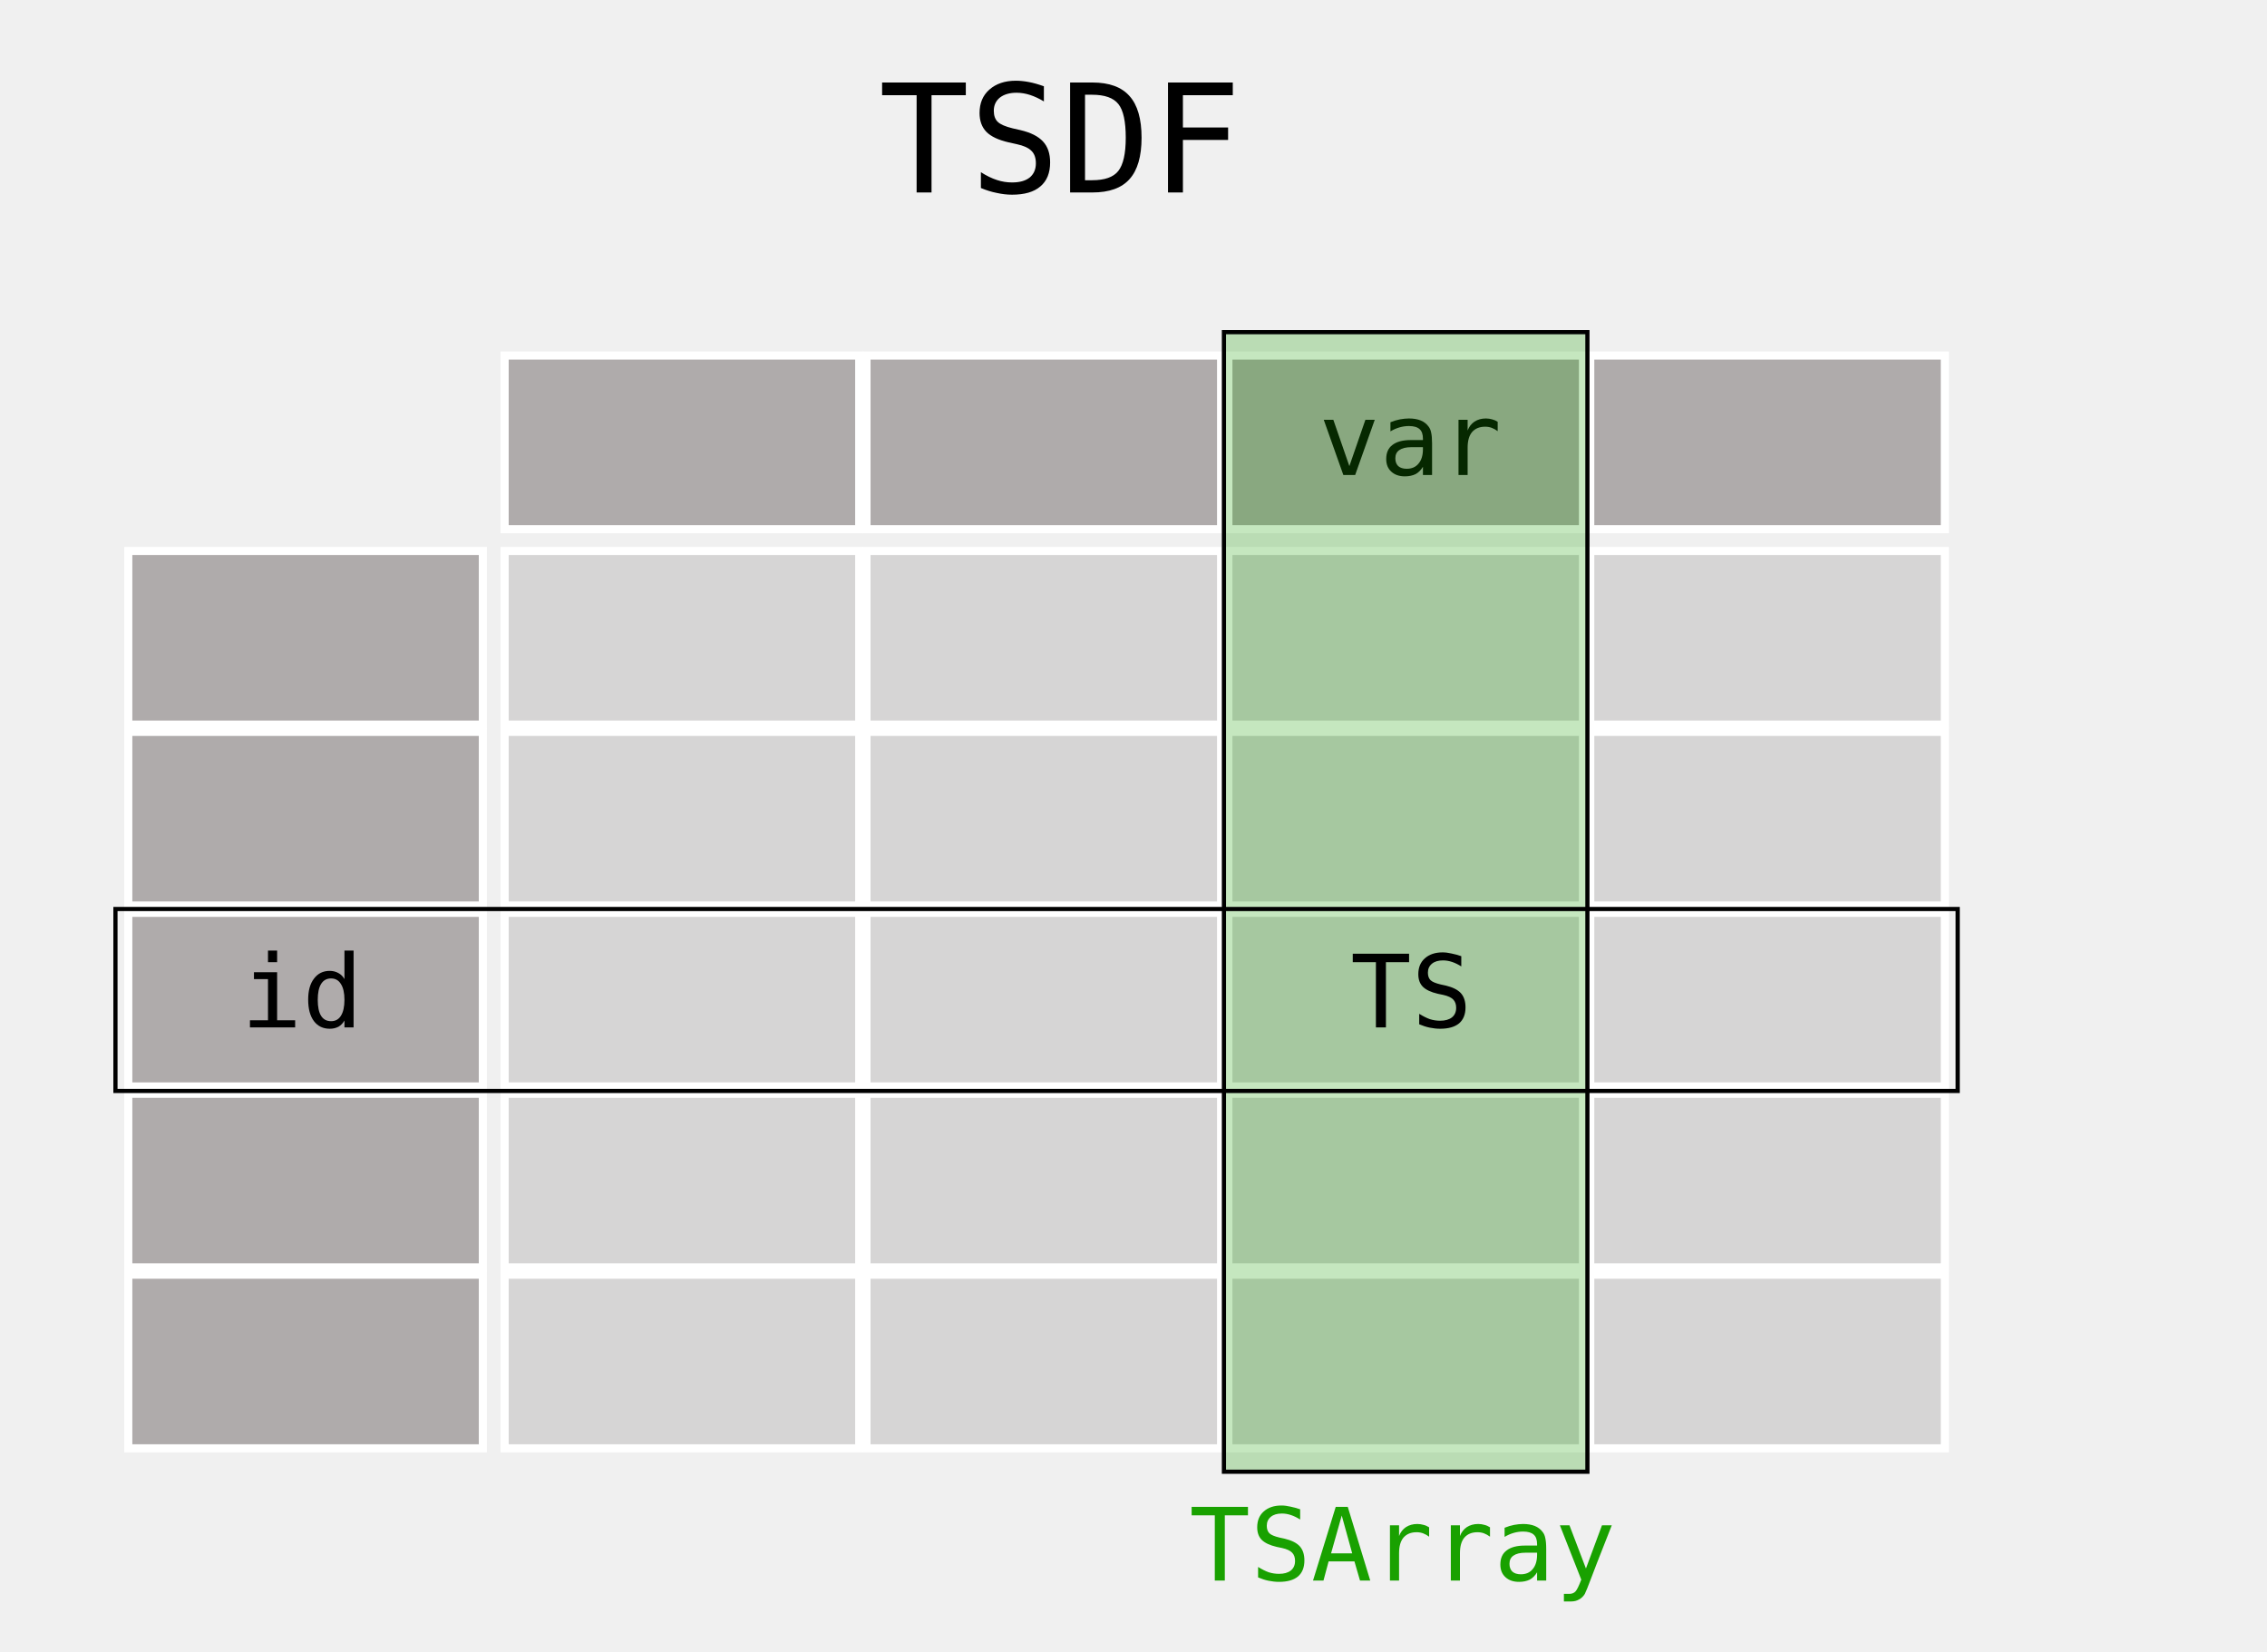
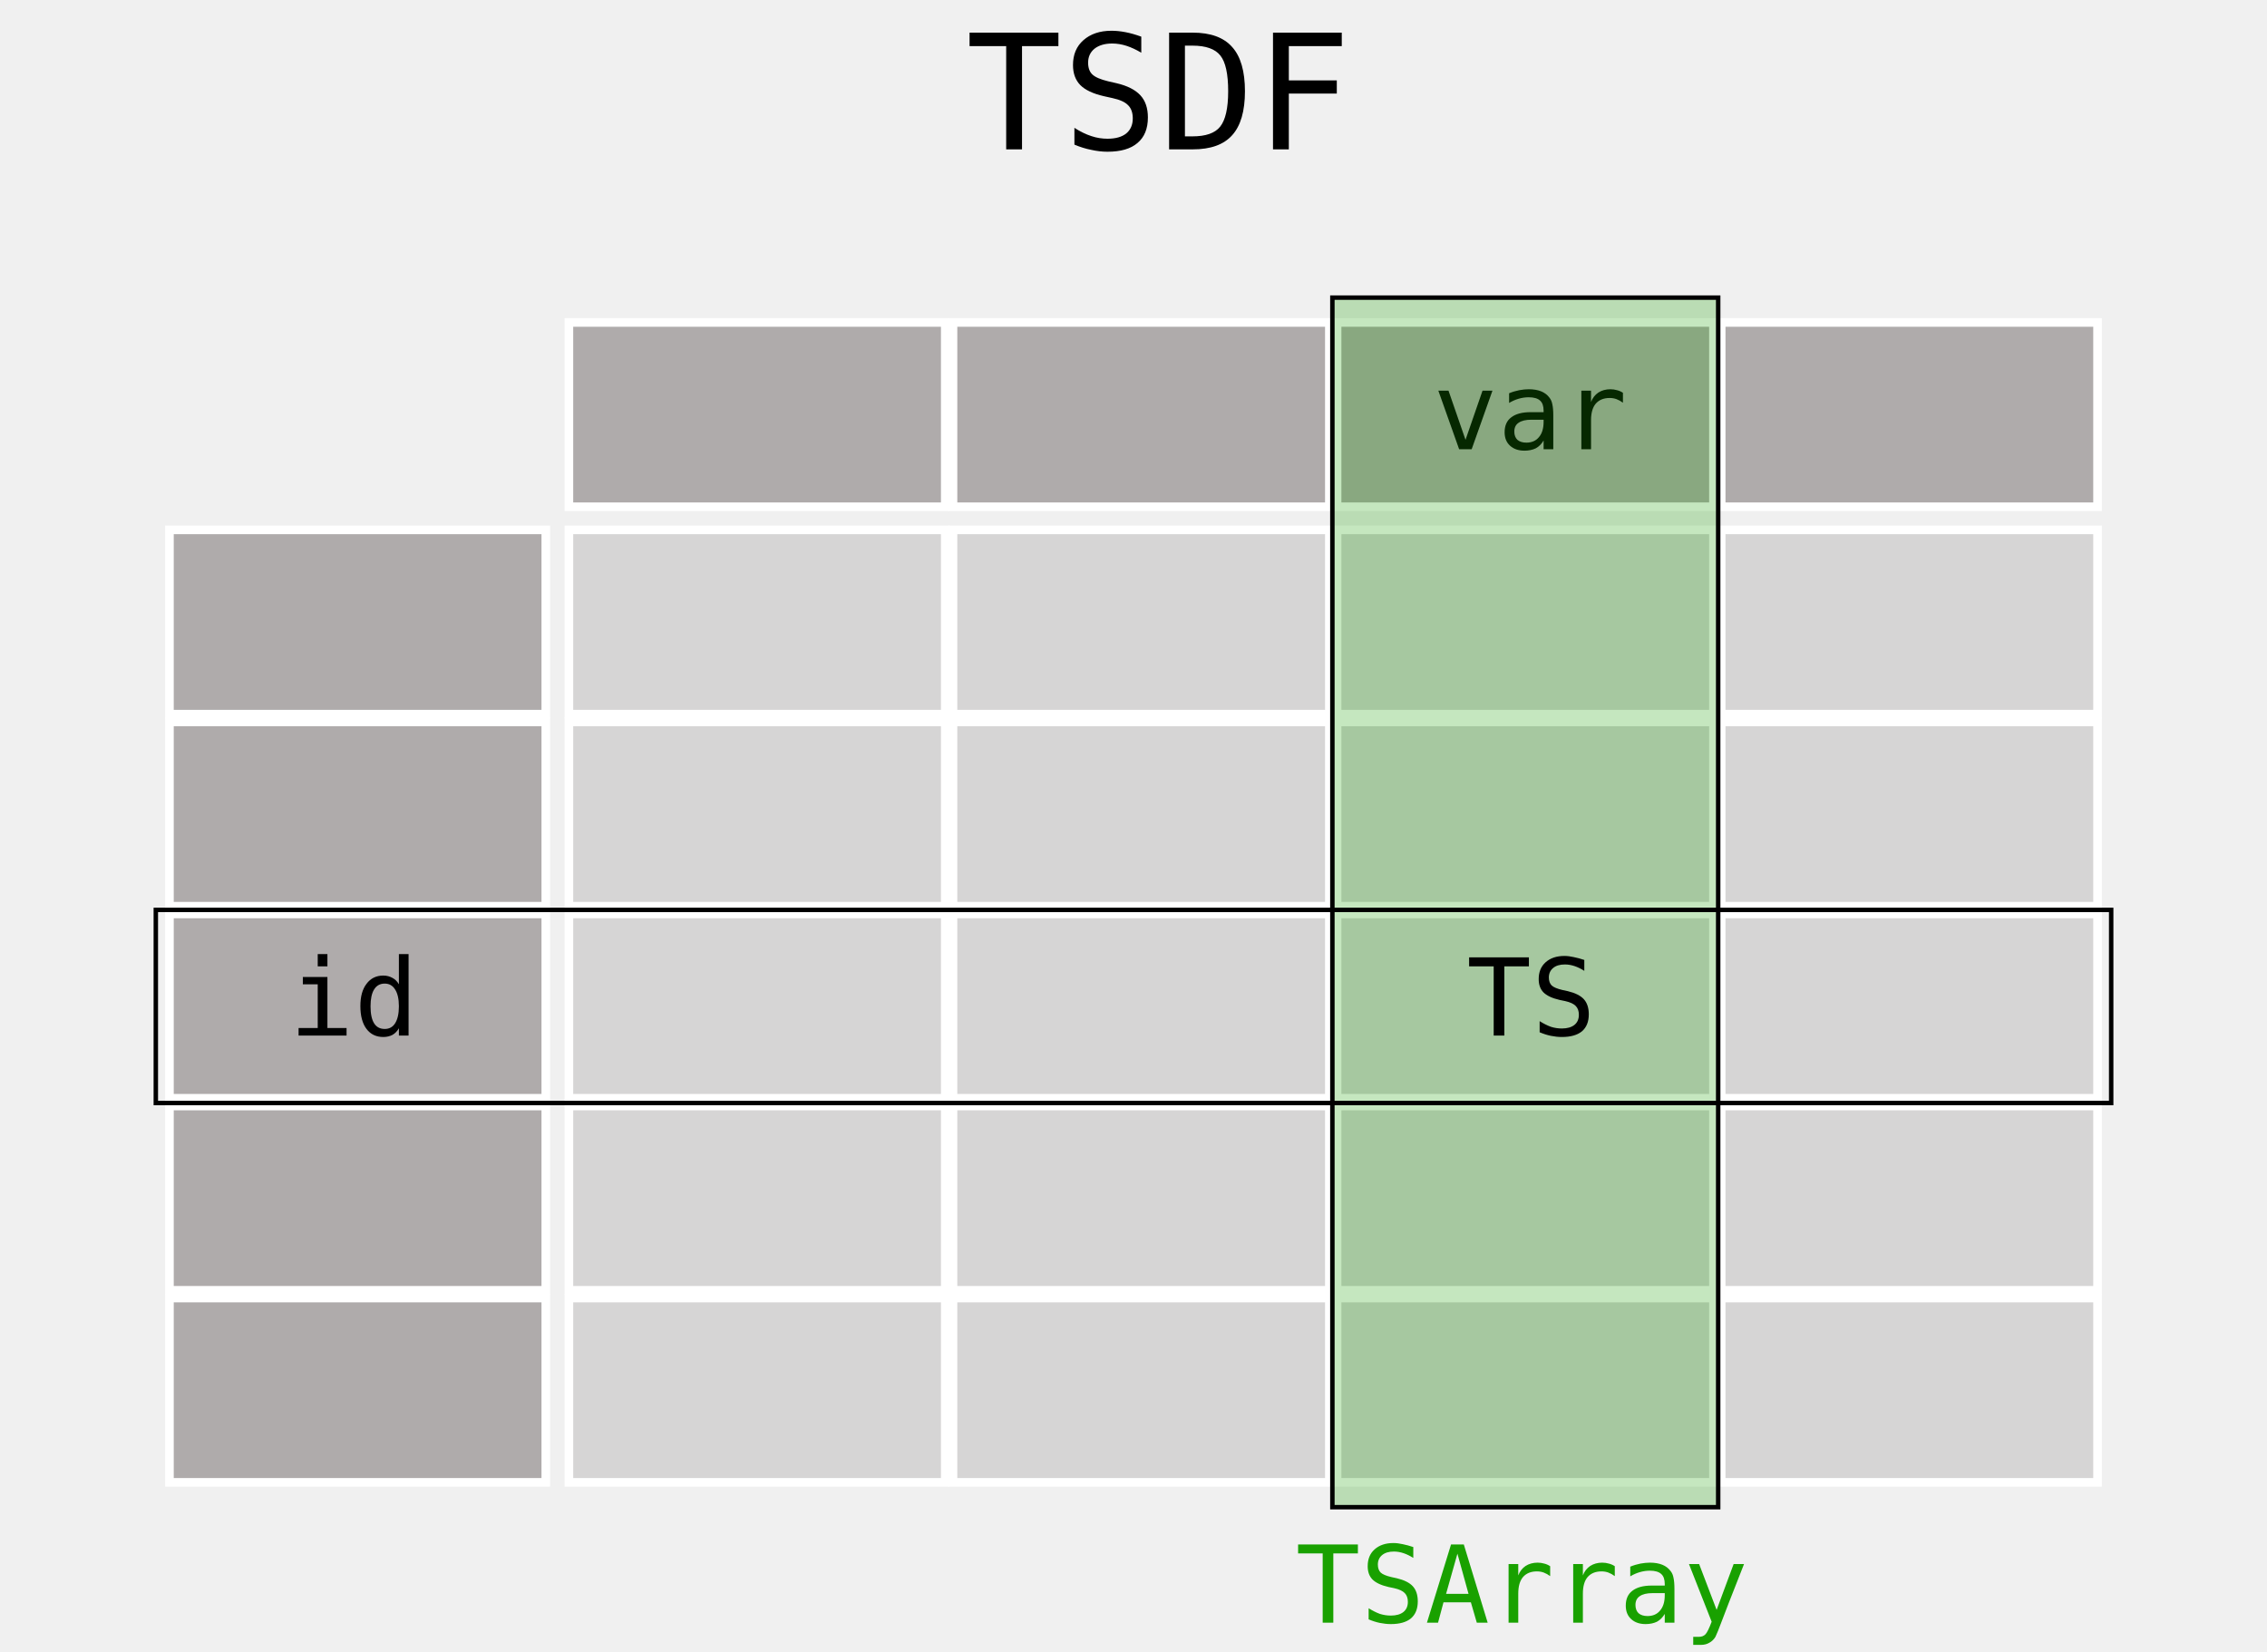
- <svg xmlns="http://www.w3.org/2000/svg" width="143.195mm" height="104.306mm" viewBox="0 0 143.195 104.306" version="1.1" id="svg10280">
+ <svg xmlns="http://www.w3.org/2000/svg" width="143.195mm" height="104.306mm" viewBox="7.292 3.269 116.365 98.271" version="1.1" id="svg10280">
  <defs id="defs10274" />
  <g id="layer1" transform="translate(-22.61342,-96.09779)">
    <g id="g888" transform="matrix(0.8999075,0,0,0.9,9.436416,14.82509)" style="stroke-width:1.111">
      <path id="path4891-1-50-8-2-1" style="fill:#afabab;fill-opacity:1;fill-rule:evenodd;stroke:#ffffff;stroke-width:0.569;stroke-miterlimit:4;stroke-dasharray:none;stroke-opacity:1" d="M 23.647,141.163 H 48.535 V 128.975 H 23.647 Z" />
      <path id="path4891-1-50-8-2-7" style="fill:#afabab;fill-opacity:1;fill-rule:evenodd;stroke:#ffffff;stroke-width:0.569;stroke-miterlimit:4;stroke-dasharray:none;stroke-opacity:1" d="M 50.063,127.447 H 74.951 V 115.259 H 50.063 Z" />
      <path id="path4891-1-50-8-2-1-9" style="fill:#afabab;fill-opacity:0.392;fill-rule:evenodd;stroke:#ffffff;stroke-width:0.569;stroke-miterlimit:4;stroke-dasharray:none;stroke-opacity:1" d="M 50.063,141.163 H 74.951 V 128.975 H 50.063 Z" />
      <path id="path4891-1-50-8-2-2" style="fill:#afabab;fill-opacity:1;fill-rule:evenodd;stroke:#ffffff;stroke-width:0.569;stroke-miterlimit:4;stroke-dasharray:none;stroke-opacity:1" d="M 23.647,153.863 H 48.535 V 141.675 H 23.647 Z" />
      <path id="path4891-1-50-8-2-7-5" style="fill:#afabab;fill-opacity:0.392;fill-rule:evenodd;stroke:#ffffff;stroke-width:0.569;stroke-miterlimit:4;stroke-dasharray:none;stroke-opacity:1" d="M 50.063,153.863 H 74.951 V 141.675 H 50.063 Z" />
      <path id="path4891-1-50-8-2-6" style="fill:#afabab;fill-opacity:1;fill-rule:evenodd;stroke:#ffffff;stroke-width:0.569;stroke-miterlimit:4;stroke-dasharray:none;stroke-opacity:1" d="M 75.463,127.447 H 100.351 V 115.259 H 75.463 Z" />
      <path id="path4891-1-50-8-2-1-5" style="fill:#afabab;fill-opacity:0.392;fill-rule:evenodd;stroke:#ffffff;stroke-width:0.569;stroke-miterlimit:4;stroke-dasharray:none;stroke-opacity:1" d="M 75.463,141.163 H 100.351 V 128.975 H 75.463 Z" />
      <path id="path4891-1-50-8-2-2-3" style="fill:#afabab;fill-opacity:0.392;fill-rule:evenodd;stroke:#ffffff;stroke-width:0.569;stroke-miterlimit:4;stroke-dasharray:none;stroke-opacity:1" d="M 75.463,153.863 H 100.351 V 141.675 H 75.463 Z" />
      <path id="path4891-1-50-8-2-1-7-5" style="fill:#afabab;fill-opacity:1;fill-rule:evenodd;stroke:#ffffff;stroke-width:0.569;stroke-miterlimit:4;stroke-dasharray:none;stroke-opacity:1" d="M 23.647,179.263 H 48.535 V 167.075 H 23.647 Z" />
      <path id="path4891-1-50-8-2-1-9-8-0" style="fill:#afabab;fill-opacity:0.392;fill-rule:evenodd;stroke:#ffffff;stroke-width:0.569;stroke-miterlimit:4;stroke-dasharray:none;stroke-opacity:1" d="M 50.063,179.263 H 74.951 V 167.075 H 50.063 Z" />
      <path id="path4891-1-50-8-2-1-7-8-5" style="fill:#afabab;fill-opacity:0.392;fill-rule:evenodd;stroke:#ffffff;stroke-width:0.569;stroke-miterlimit:4;stroke-dasharray:none;stroke-opacity:1" d="M 75.463,179.263 H 100.351 V 167.075 H 75.463 Z" />
      <path id="path4891-1-50-8-2-1-7-5-2" style="fill:#afabab;fill-opacity:1;fill-rule:evenodd;stroke:#ffffff;stroke-width:0.569;stroke-miterlimit:4;stroke-dasharray:none;stroke-opacity:1" d="M 23.647,191.963 H 48.535 V 179.775 H 23.647 Z" />
      <path id="path4891-1-50-8-2-1-9-8-0-7" style="fill:#afabab;fill-opacity:0.392;fill-rule:evenodd;stroke:#ffffff;stroke-width:0.569;stroke-miterlimit:4;stroke-dasharray:none;stroke-opacity:1" d="M 50.063,191.963 H 74.951 V 179.775 H 50.063 Z" />
      <path id="path4891-1-50-8-2-1-7-8-5-2" style="fill:#afabab;fill-opacity:0.392;fill-rule:evenodd;stroke:#ffffff;stroke-width:0.569;stroke-miterlimit:4;stroke-dasharray:none;stroke-opacity:1" d="M 75.463,191.963 H 100.351 V 179.775 H 75.463 Z" />
      <path id="path4891-1-50-8-2-7-8" style="fill:#afabab;fill-opacity:1;fill-rule:evenodd;stroke:#ffffff;stroke-width:0.569;stroke-miterlimit:4;stroke-dasharray:none;stroke-opacity:1" d="m 100.863,127.447 h 24.888 v -12.188 h -24.888 z" />
      <path id="path4891-1-50-8-2-1-9-4" style="fill:#afabab;fill-opacity:0.392;fill-rule:evenodd;stroke:#ffffff;stroke-width:0.569;stroke-miterlimit:4;stroke-dasharray:none;stroke-opacity:1" d="m 100.863,141.163 h 24.888 v -12.188 h -24.888 z" />
      <path id="path4891-1-50-8-2-7-5-5" style="fill:#afabab;fill-opacity:0.392;fill-rule:evenodd;stroke:#ffffff;stroke-width:0.569;stroke-miterlimit:4;stroke-dasharray:none;stroke-opacity:1" d="m 100.863,153.863 h 24.888 v -12.188 h -24.888 z" />
      <path id="path4891-1-50-8-2-1-9-8-2-7" style="fill:#afabab;fill-opacity:0.392;fill-rule:evenodd;stroke:#ffffff;stroke-width:0.569;stroke-miterlimit:4;stroke-dasharray:none;stroke-opacity:1" d="m 100.863,179.263 h 24.888 v -12.188 h -24.888 z" />
      <path id="path4891-1-50-8-2-1-9-8-2-7-1" style="fill:#afabab;fill-opacity:0.392;fill-rule:evenodd;stroke:#ffffff;stroke-width:0.569;stroke-miterlimit:4;stroke-dasharray:none;stroke-opacity:1" d="m 100.863,191.963 h 24.888 v -12.188 h -24.888 z" />
      <g id="g935" style="stroke-width:1.111">
        <path d="M 23.647,166.563 H 48.535 V 154.375 H 23.647 Z" style="fill:#afabab;fill-opacity:1;fill-rule:evenodd;stroke:#ffffff;stroke-width:0.569;stroke-miterlimit:4;stroke-dasharray:none;stroke-opacity:1" id="path4891-1-50-8-2-1-7" />
        <path d="M 50.063,166.563 H 74.951 V 154.375 H 50.063 Z" style="fill:#afabab;fill-opacity:0.392;fill-rule:evenodd;stroke:#ffffff;stroke-width:0.569;stroke-miterlimit:4;stroke-dasharray:none;stroke-opacity:1" id="path4891-1-50-8-2-1-9-8" />
        <path d="M 75.463,166.563 H 100.351 V 154.375 H 75.463 Z" style="fill:#afabab;fill-opacity:0.392;fill-rule:evenodd;stroke:#ffffff;stroke-width:0.569;stroke-miterlimit:4;stroke-dasharray:none;stroke-opacity:1" id="path4891-1-50-8-2-1-7-8" />
        <path d="m 100.863,166.563 h 24.888 v -12.188 h -24.888 z" style="fill:#afabab;fill-opacity:0.392;fill-rule:evenodd;stroke:#ffffff;stroke-width:0.569;stroke-miterlimit:4;stroke-dasharray:none;stroke-opacity:1" id="path4891-1-50-8-2-1-9-8-2" />
        <path d="m 126.263,166.563 h 24.888 v -12.188 h -24.888 z" style="fill:#afabab;fill-opacity:0.392;fill-rule:evenodd;stroke:#ffffff;stroke-width:0.569;stroke-miterlimit:4;stroke-dasharray:none;stroke-opacity:1" id="path4891-1-50-8-2-1-9-8-2-4" />
      </g>
      <path id="path4891-1-50-8-2-7-8-2" style="fill:#afabab;fill-opacity:1;fill-rule:evenodd;stroke:#ffffff;stroke-width:0.569;stroke-miterlimit:4;stroke-dasharray:none;stroke-opacity:1" d="m 126.263,127.447 h 24.888 v -12.188 h -24.888 z" />
      <path id="path4891-1-50-8-2-1-9-4-2" style="fill:#afabab;fill-opacity:0.392;fill-rule:evenodd;stroke:#ffffff;stroke-width:0.569;stroke-miterlimit:4;stroke-dasharray:none;stroke-opacity:1" d="m 126.263,141.163 h 24.888 v -12.188 h -24.888 z" />
      <path id="path4891-1-50-8-2-7-5-5-1" style="fill:#afabab;fill-opacity:0.392;fill-rule:evenodd;stroke:#ffffff;stroke-width:0.569;stroke-miterlimit:4;stroke-dasharray:none;stroke-opacity:1" d="m 126.263,153.863 h 24.888 v -12.188 h -24.888 z" />
      <path id="path4891-1-50-8-2-1-9-8-2-7-6" style="fill:#afabab;fill-opacity:0.392;fill-rule:evenodd;stroke:#ffffff;stroke-width:0.569;stroke-miterlimit:4;stroke-dasharray:none;stroke-opacity:1" d="m 126.263,179.263 h 24.888 v -12.188 h -24.888 z" />
      <path id="path4891-1-50-8-2-1-9-8-2-7-1-2" style="fill:#afabab;fill-opacity:0.392;fill-rule:evenodd;stroke:#ffffff;stroke-width:0.569;stroke-miterlimit:4;stroke-dasharray:none;stroke-opacity:1" d="m 126.263,191.963 h 24.888 v -12.188 h -24.888 z" />
      <text id="text47247-9" y="123.645" x="107.216" style="font-style: normal; font-weight: normal; font-size: 10.583px; line-height: 1.25; font-family: sans-serif; letter-spacing: 0px; word-spacing: 0px; fill: rgb(0, 0, 0); fill-opacity: 1; stroke: none; stroke-width: 0.294; white-space: pre;">
        <tspan style="font-style: normal; font-variant: normal; font-weight: normal; font-stretch: normal; font-size: 7.1px; font-family: monospace; stroke-width: 0.294; word-spacing: 0px;" y="123.645" x="107.216" id="tspan47245-7">var</tspan>
      </text>
      <text id="text47247-1" y="103.813" x="76.307" style="font-style: normal; font-weight: normal; font-size: 10.583px; line-height: 1.25; font-family: sans-serif; letter-spacing: 0px; word-spacing: 0px; fill: rgb(0, 0, 0); fill-opacity: 1; stroke: none; stroke-width: 0.294; white-space: pre;">
        <tspan style="font-style:normal;font-variant:normal;font-weight:normal;font-stretch:normal;font-size:10.583px;font-family:monospace;-inkscape-font-specification:monospace;stroke-width:0.294" y="103.813" x="76.307" id="tspan47245-3">TSDF</tspan>
      </text>
      <rect y="113.617" x="100.551" height="79.988" width="25.513" id="rect850" style="stroke: rgb(0, 0, 0); stroke-width: 0.294; stroke-opacity: 1; fill-opacity: 0.25; fill: rgb(25, 161, 0);" />
      <rect y="154.107" x="22.746" height="12.771" width="129.307" id="rect850-3" style="fill:none;fill-opacity:1;stroke:#000000;stroke-width:0.294;stroke-opacity:1" />
      <text id="text47247-9-6" y="162.418" x="31.578" style="font-style: normal; font-weight: normal; font-size: 10.583px; line-height: 1.25; font-family: sans-serif; letter-spacing: 0px; word-spacing: 0px; fill: rgb(0, 0, 0); fill-opacity: 1; stroke: none; stroke-width: 0.294; white-space: pre;">
        <tspan style="font-style: normal; font-variant: normal; font-weight: normal; font-stretch: normal; font-size: 7.1px; font-family: monospace; stroke-width: 0.294; word-spacing: 0px;" y="162.418" x="31.578" id="tspan47245-7-7">id</tspan>
      </text>
      <text id="text-1" y="162.418" x="109.438" style="font-style: normal; font-weight: normal; font-size: 10.583px; line-height: 1.25; font-family: sans-serif; letter-spacing: 0px; word-spacing: 0px; fill: rgb(0, 0, 0); fill-opacity: 1; stroke: none; stroke-width: 0.294; white-space: pre;">
        <tspan style="font-style: normal; font-variant: normal; font-weight: normal; font-stretch: normal; font-size: 7.1px; font-family: monospace; stroke-width: 0.294; word-spacing: 0px;" y="162.418" x="109.438" id="tspan-1">TS</tspan>
      </text>
      <text id="text-2" style="fill: rgb(25, 161, 0); font-family: monospace; font-size: 7.1px; line-height: 8.875px; stroke-width: 0.294px; white-space: pre;" x="98.129" y="201.243">TSArray</text>
    </g>
  </g>
</svg>
